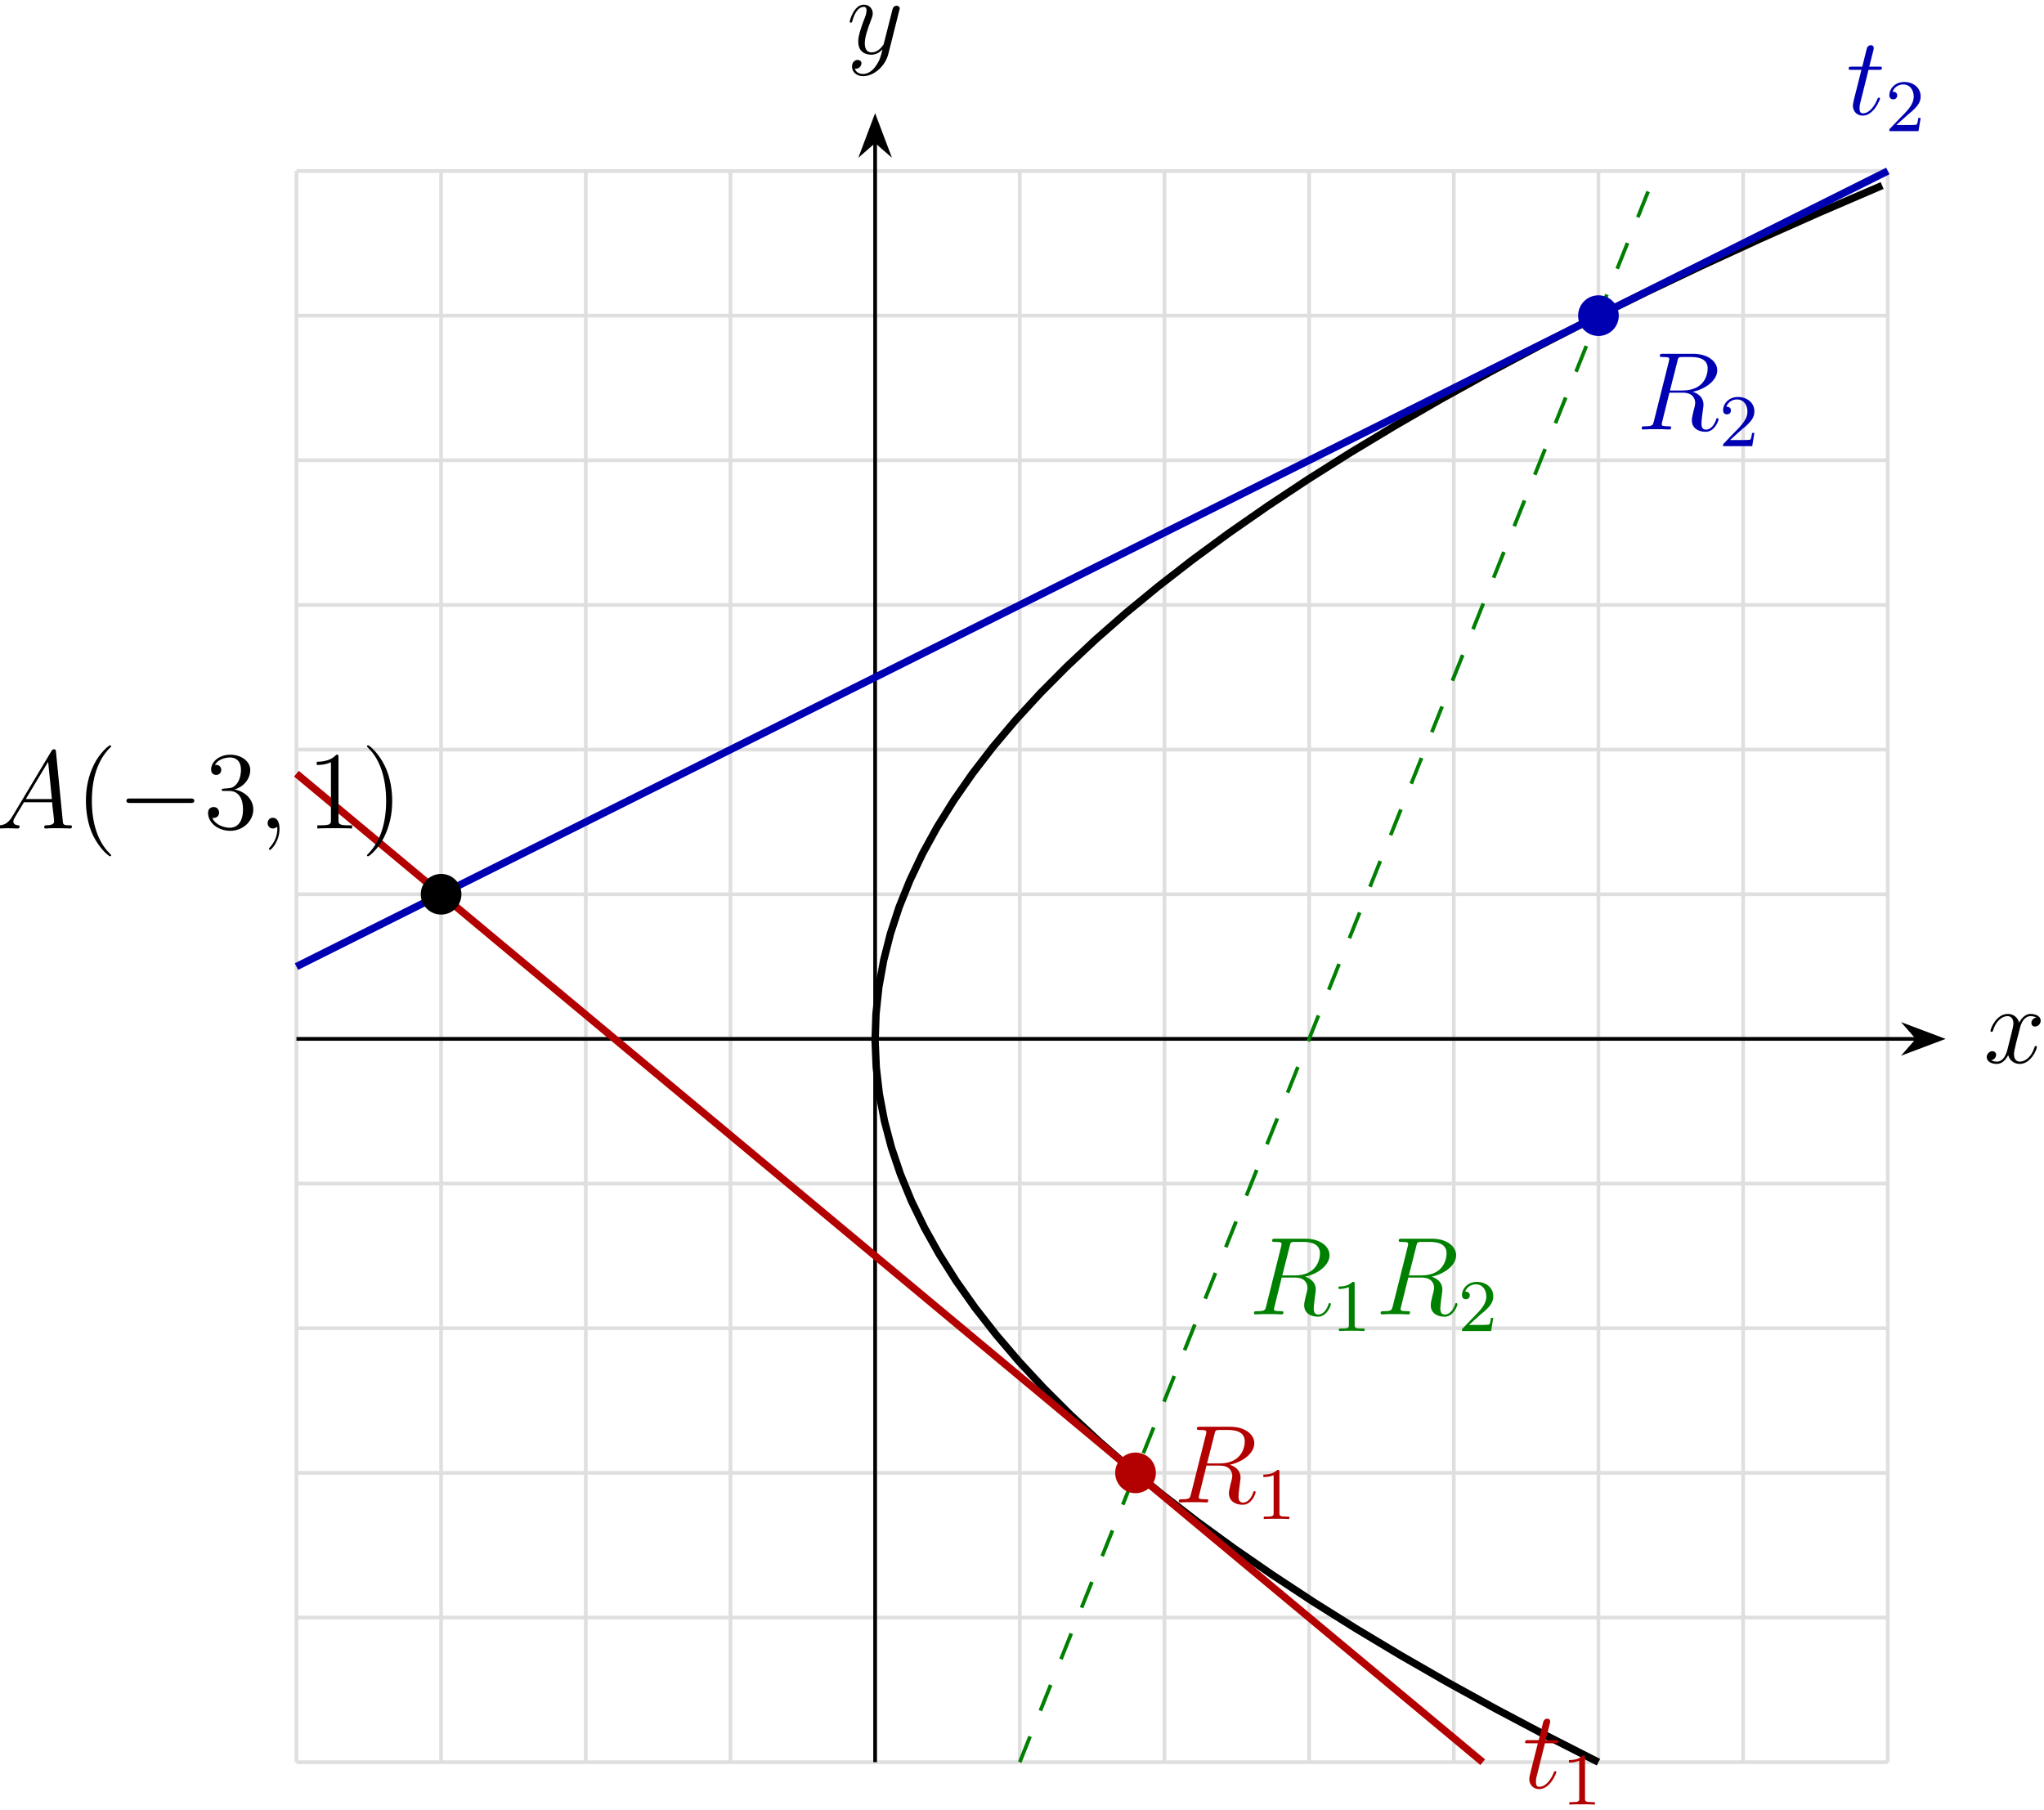
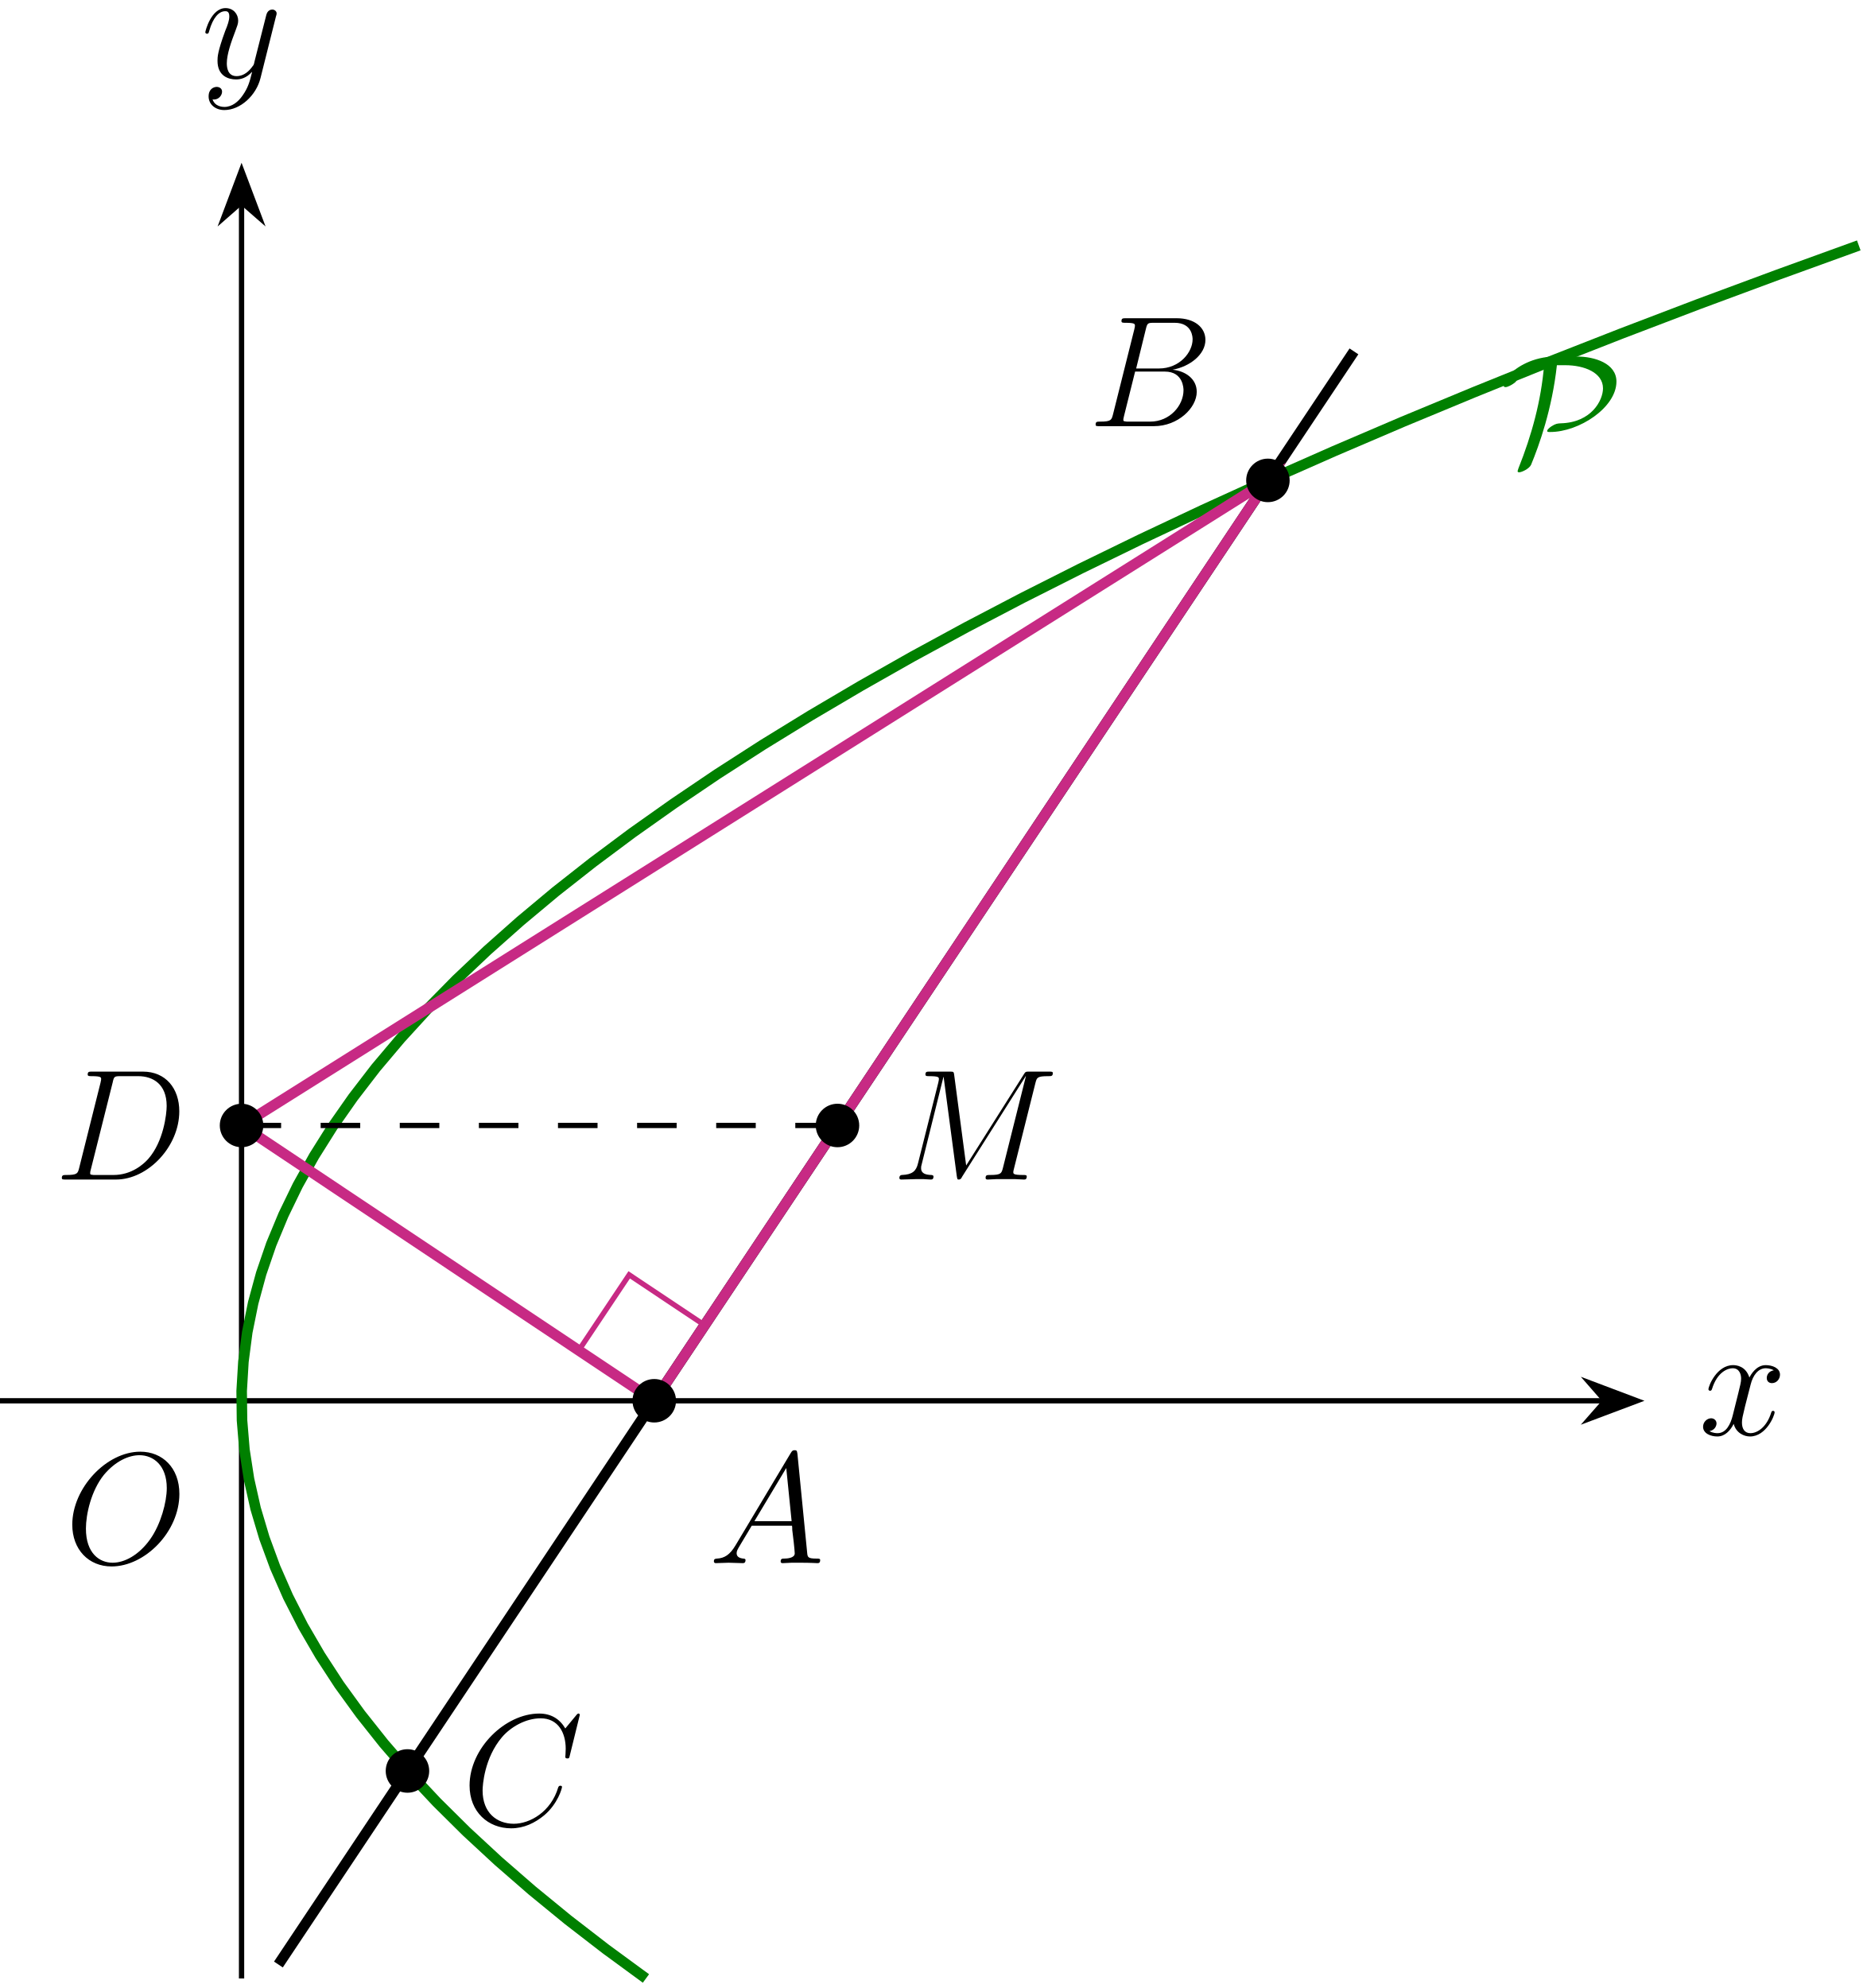
- <svg xmlns="http://www.w3.org/2000/svg" xmlns:xlink="http://www.w3.org/1999/xlink" width="220.284pt" height="195.004pt" viewBox="0 0 220.284 195.004">
+ <svg xmlns="http://www.w3.org/2000/svg" xmlns:xlink="http://www.w3.org/1999/xlink" width="141.074pt" height="150.22pt" viewBox="0 0 141.074 150.22">
  <defs>
    <g>
      <g id="glyph-0-0">
        <path d="M 5.672 -4.875 C 5.281 -4.812 5.141 -4.516 5.141 -4.297 C 5.141 -4 5.359 -3.906 5.531 -3.906 C 5.891 -3.906 6.141 -4.219 6.141 -4.547 C 6.141 -5.047 5.562 -5.266 5.062 -5.266 C 4.344 -5.266 3.938 -4.547 3.828 -4.328 C 3.547 -5.219 2.812 -5.266 2.594 -5.266 C 1.375 -5.266 0.734 -3.703 0.734 -3.438 C 0.734 -3.391 0.781 -3.328 0.859 -3.328 C 0.953 -3.328 0.984 -3.406 1 -3.453 C 1.406 -4.781 2.219 -5.031 2.562 -5.031 C 3.094 -5.031 3.203 -4.531 3.203 -4.25 C 3.203 -3.984 3.125 -3.703 2.984 -3.125 L 2.578 -1.5 C 2.406 -0.781 2.062 -0.125 1.422 -0.125 C 1.359 -0.125 1.062 -0.125 0.812 -0.281 C 1.25 -0.359 1.344 -0.719 1.344 -0.859 C 1.344 -1.094 1.156 -1.25 0.938 -1.25 C 0.641 -1.25 0.328 -0.984 0.328 -0.609 C 0.328 -0.109 0.891 0.125 1.406 0.125 C 1.984 0.125 2.391 -0.328 2.641 -0.828 C 2.828 -0.125 3.438 0.125 3.875 0.125 C 5.094 0.125 5.734 -1.453 5.734 -1.703 C 5.734 -1.766 5.688 -1.812 5.625 -1.812 C 5.516 -1.812 5.5 -1.75 5.469 -1.656 C 5.141 -0.609 4.453 -0.125 3.906 -0.125 C 3.484 -0.125 3.266 -0.438 3.266 -0.922 C 3.266 -1.188 3.312 -1.375 3.5 -2.156 L 3.922 -3.797 C 4.094 -4.5 4.5 -5.031 5.062 -5.031 C 5.078 -5.031 5.422 -5.031 5.672 -4.875 Z M 5.672 -4.875 " />
      </g>
      <g id="glyph-0-1">
        <path d="M 3.141 1.344 C 2.828 1.797 2.359 2.203 1.766 2.203 C 1.625 2.203 1.047 2.172 0.875 1.625 C 0.906 1.641 0.969 1.641 0.984 1.641 C 1.344 1.641 1.594 1.328 1.594 1.047 C 1.594 0.781 1.359 0.688 1.188 0.688 C 0.984 0.688 0.578 0.828 0.578 1.406 C 0.578 2.016 1.094 2.438 1.766 2.438 C 2.969 2.438 4.172 1.344 4.5 0.016 L 5.672 -4.656 C 5.688 -4.703 5.719 -4.781 5.719 -4.859 C 5.719 -5.031 5.562 -5.156 5.391 -5.156 C 5.281 -5.156 5.031 -5.109 4.938 -4.75 L 4.047 -1.234 C 4 -1.016 4 -0.984 3.891 -0.859 C 3.656 -0.531 3.266 -0.125 2.688 -0.125 C 2.016 -0.125 1.953 -0.781 1.953 -1.094 C 1.953 -1.781 2.281 -2.703 2.609 -3.562 C 2.734 -3.906 2.812 -4.078 2.812 -4.312 C 2.812 -4.812 2.453 -5.266 1.859 -5.266 C 0.766 -5.266 0.328 -3.531 0.328 -3.438 C 0.328 -3.391 0.375 -3.328 0.453 -3.328 C 0.562 -3.328 0.578 -3.375 0.625 -3.547 C 0.906 -4.547 1.359 -5.031 1.828 -5.031 C 1.938 -5.031 2.141 -5.031 2.141 -4.641 C 2.141 -4.328 2.016 -3.984 1.828 -3.531 C 1.25 -1.953 1.25 -1.562 1.25 -1.281 C 1.25 -0.141 2.062 0.125 2.656 0.125 C 3 0.125 3.438 0.016 3.844 -0.438 L 3.859 -0.422 C 3.688 0.281 3.562 0.75 3.141 1.344 Z M 3.141 1.344 " />
      </g>
      <g id="glyph-0-2">
-         <path d="M 2.406 -4.812 L 3.5 -4.812 C 3.734 -4.812 3.844 -4.812 3.844 -5.016 C 3.844 -5.156 3.781 -5.156 3.531 -5.156 L 2.484 -5.156 L 2.922 -6.891 C 2.969 -7.062 2.969 -7.094 2.969 -7.172 C 2.969 -7.359 2.828 -7.469 2.672 -7.469 C 2.562 -7.469 2.297 -7.438 2.203 -7.047 L 1.734 -5.156 L 0.609 -5.156 C 0.375 -5.156 0.266 -5.156 0.266 -4.922 C 0.266 -4.812 0.344 -4.812 0.578 -4.812 L 1.641 -4.812 L 0.844 -1.656 C 0.75 -1.234 0.719 -1.109 0.719 -0.953 C 0.719 -0.391 1.109 0.125 1.781 0.125 C 2.984 0.125 3.641 -1.625 3.641 -1.703 C 3.641 -1.781 3.578 -1.812 3.516 -1.812 C 3.484 -1.812 3.438 -1.812 3.422 -1.766 C 3.406 -1.75 3.391 -1.75 3.312 -1.547 C 3.062 -0.953 2.516 -0.125 1.812 -0.125 C 1.453 -0.125 1.438 -0.422 1.438 -0.688 C 1.438 -0.688 1.438 -0.922 1.469 -1.062 Z M 2.406 -4.812 " />
+         <path d="M 2.031 -1.328 C 1.609 -0.625 1.203 -0.375 0.641 -0.344 C 0.5 -0.328 0.406 -0.328 0.406 -0.125 C 0.406 -0.047 0.469 0 0.547 0 C 0.766 0 1.297 -0.031 1.516 -0.031 C 1.859 -0.031 2.25 0 2.578 0 C 2.656 0 2.797 0 2.797 -0.234 C 2.797 -0.328 2.703 -0.344 2.625 -0.344 C 2.359 -0.375 2.125 -0.469 2.125 -0.75 C 2.125 -0.922 2.203 -1.047 2.359 -1.312 L 3.266 -2.828 L 6.312 -2.828 C 6.328 -2.719 6.328 -2.625 6.328 -2.516 C 6.375 -2.203 6.516 -0.953 6.516 -0.734 C 6.516 -0.375 5.906 -0.344 5.719 -0.344 C 5.578 -0.344 5.453 -0.344 5.453 -0.125 C 5.453 0 5.562 0 5.625 0 C 5.828 0 6.078 -0.031 6.281 -0.031 L 6.953 -0.031 C 7.688 -0.031 8.219 0 8.219 0 C 8.312 0 8.438 0 8.438 -0.234 C 8.438 -0.344 8.328 -0.344 8.156 -0.344 C 7.5 -0.344 7.484 -0.453 7.453 -0.812 L 6.719 -8.266 C 6.688 -8.516 6.641 -8.531 6.516 -8.531 C 6.391 -8.531 6.328 -8.516 6.219 -8.328 Z M 3.469 -3.172 L 5.875 -7.188 L 6.281 -3.172 Z M 3.469 -3.172 " />
      </g>
      <g id="glyph-0-3">
-         <path d="M 4.406 -7.344 C 4.5 -7.797 4.547 -7.812 5.016 -7.812 L 5.875 -7.812 C 6.906 -7.812 7.672 -7.5 7.672 -6.578 C 7.672 -5.969 7.359 -4.203 4.953 -4.203 L 3.609 -4.203 Z M 6.062 -4.062 C 7.547 -4.391 8.703 -5.344 8.703 -6.375 C 8.703 -7.297 7.75 -8.156 6.094 -8.156 L 2.859 -8.156 C 2.625 -8.156 2.516 -8.156 2.516 -7.938 C 2.516 -7.812 2.594 -7.812 2.828 -7.812 C 3.531 -7.812 3.531 -7.719 3.531 -7.594 C 3.531 -7.562 3.531 -7.5 3.484 -7.312 L 1.875 -0.891 C 1.766 -0.469 1.75 -0.344 0.922 -0.344 C 0.641 -0.344 0.562 -0.344 0.562 -0.125 C 0.562 0 0.688 0 0.734 0 C 0.938 0 1.188 -0.031 1.422 -0.031 L 2.828 -0.031 C 3.047 -0.031 3.297 0 3.516 0 C 3.609 0 3.734 0 3.734 -0.234 C 3.734 -0.344 3.641 -0.344 3.453 -0.344 C 2.719 -0.344 2.719 -0.438 2.719 -0.562 C 2.719 -0.578 2.719 -0.656 2.75 -0.75 L 3.547 -3.969 L 4.984 -3.969 C 6.125 -3.969 6.328 -3.25 6.328 -2.859 C 6.328 -2.672 6.219 -2.219 6.125 -1.906 C 6 -1.344 5.969 -1.219 5.969 -0.984 C 5.969 -0.141 6.656 0.25 7.453 0.25 C 8.422 0.25 8.844 -0.938 8.844 -1.094 C 8.844 -1.188 8.781 -1.219 8.719 -1.219 C 8.625 -1.219 8.594 -1.141 8.578 -1.047 C 8.281 -0.203 7.797 0.016 7.5 0.016 C 7.203 0.016 7 -0.125 7 -0.656 C 7 -0.938 7.141 -2.031 7.156 -2.094 C 7.219 -2.531 7.219 -2.578 7.219 -2.672 C 7.219 -3.547 6.516 -3.922 6.062 -4.062 Z M 6.062 -4.062 " />
+         <path d="M 4.375 -7.344 C 4.484 -7.797 4.531 -7.812 5 -7.812 L 6.547 -7.812 C 7.906 -7.812 7.906 -6.672 7.906 -6.562 C 7.906 -5.594 6.938 -4.359 5.359 -4.359 L 3.641 -4.359 Z M 6.391 -4.266 C 7.703 -4.5 8.875 -5.422 8.875 -6.516 C 8.875 -7.453 8.062 -8.156 6.703 -8.156 L 2.875 -8.156 C 2.641 -8.156 2.531 -8.156 2.531 -7.938 C 2.531 -7.812 2.641 -7.812 2.828 -7.812 C 3.547 -7.812 3.547 -7.719 3.547 -7.594 C 3.547 -7.562 3.547 -7.5 3.5 -7.312 L 1.891 -0.891 C 1.781 -0.469 1.75 -0.344 0.922 -0.344 C 0.688 -0.344 0.578 -0.344 0.578 -0.125 C 0.578 0 0.641 0 0.891 0 L 4.984 0 C 6.812 0 8.219 -1.391 8.219 -2.594 C 8.219 -3.578 7.359 -4.172 6.391 -4.266 Z M 4.703 -0.344 L 3.078 -0.344 C 2.922 -0.344 2.891 -0.344 2.828 -0.359 C 2.688 -0.375 2.672 -0.391 2.672 -0.484 C 2.672 -0.578 2.703 -0.641 2.719 -0.75 L 3.562 -4.125 L 5.812 -4.125 C 7.219 -4.125 7.219 -2.812 7.219 -2.719 C 7.219 -1.562 6.188 -0.344 4.703 -0.344 Z M 4.703 -0.344 " />
      </g>
      <g id="glyph-0-4">
-         <path d="M 2.031 -1.328 C 1.609 -0.625 1.203 -0.375 0.641 -0.344 C 0.5 -0.328 0.406 -0.328 0.406 -0.125 C 0.406 -0.047 0.469 0 0.547 0 C 0.766 0 1.297 -0.031 1.516 -0.031 C 1.859 -0.031 2.25 0 2.578 0 C 2.656 0 2.797 0 2.797 -0.234 C 2.797 -0.328 2.703 -0.344 2.625 -0.344 C 2.359 -0.375 2.125 -0.469 2.125 -0.75 C 2.125 -0.922 2.203 -1.047 2.359 -1.312 L 3.266 -2.828 L 6.312 -2.828 C 6.328 -2.719 6.328 -2.625 6.328 -2.516 C 6.375 -2.203 6.516 -0.953 6.516 -0.734 C 6.516 -0.375 5.906 -0.344 5.719 -0.344 C 5.578 -0.344 5.453 -0.344 5.453 -0.125 C 5.453 0 5.562 0 5.625 0 C 5.828 0 6.078 -0.031 6.281 -0.031 L 6.953 -0.031 C 7.688 -0.031 8.219 0 8.219 0 C 8.312 0 8.438 0 8.438 -0.234 C 8.438 -0.344 8.328 -0.344 8.156 -0.344 C 7.5 -0.344 7.484 -0.453 7.453 -0.812 L 6.719 -8.266 C 6.688 -8.516 6.641 -8.531 6.516 -8.531 C 6.391 -8.531 6.328 -8.516 6.219 -8.328 Z M 3.469 -3.172 L 5.875 -7.188 L 6.281 -3.172 Z M 3.469 -3.172 " />
+         <path d="M 8.922 -8.312 C 8.922 -8.422 8.844 -8.422 8.828 -8.422 C 8.797 -8.422 8.75 -8.422 8.656 -8.297 L 7.828 -7.297 C 7.406 -8.016 6.75 -8.422 5.859 -8.422 C 3.281 -8.422 0.594 -5.797 0.594 -2.984 C 0.594 -0.984 2 0.25 3.734 0.25 C 4.703 0.25 5.531 -0.156 6.234 -0.734 C 7.266 -1.609 7.578 -2.766 7.578 -2.875 C 7.578 -2.969 7.484 -2.969 7.453 -2.969 C 7.344 -2.969 7.328 -2.906 7.297 -2.859 C 6.75 -0.984 5.141 -0.094 3.938 -0.094 C 2.672 -0.094 1.578 -0.906 1.578 -2.609 C 1.578 -2.984 1.703 -5.062 3.047 -6.641 C 3.703 -7.406 4.828 -8.062 5.969 -8.062 C 7.281 -8.062 7.859 -6.984 7.859 -5.766 C 7.859 -5.453 7.828 -5.188 7.828 -5.141 C 7.828 -5.031 7.953 -5.031 7.984 -5.031 C 8.109 -5.031 8.125 -5.047 8.172 -5.266 Z M 8.922 -8.312 " />
      </g>
      <g id="glyph-0-5">
-         <path d="M 2.328 0.047 C 2.328 -0.641 2.109 -1.156 1.609 -1.156 C 1.234 -1.156 1.047 -0.844 1.047 -0.578 C 1.047 -0.328 1.219 0 1.625 0 C 1.781 0 1.906 -0.047 2.016 -0.156 C 2.047 -0.172 2.062 -0.172 2.062 -0.172 C 2.094 -0.172 2.094 -0.016 2.094 0.047 C 2.094 0.438 2.016 1.219 1.328 2 C 1.188 2.141 1.188 2.156 1.188 2.188 C 1.188 2.25 1.25 2.312 1.312 2.312 C 1.406 2.312 2.328 1.422 2.328 0.047 Z M 2.328 0.047 " />
+         <path d="M 10.859 -7.297 C 10.969 -7.703 10.984 -7.812 11.828 -7.812 C 12.062 -7.812 12.172 -7.812 12.172 -8.047 C 12.172 -8.156 12.078 -8.156 11.859 -8.156 L 10.422 -8.156 C 10.125 -8.156 10.109 -8.156 9.984 -7.953 L 5.625 -1.062 L 4.719 -7.906 C 4.688 -8.156 4.672 -8.156 4.359 -8.156 L 2.875 -8.156 C 2.656 -8.156 2.547 -8.156 2.547 -7.938 C 2.547 -7.812 2.656 -7.812 2.828 -7.812 C 3.562 -7.812 3.562 -7.719 3.562 -7.594 C 3.562 -7.562 3.562 -7.5 3.516 -7.312 L 1.984 -1.219 C 1.844 -0.641 1.562 -0.375 0.766 -0.344 C 0.734 -0.344 0.578 -0.328 0.578 -0.125 C 0.578 0 0.688 0 0.734 0 C 0.984 0 1.594 -0.031 1.828 -0.031 L 2.406 -0.031 C 2.562 -0.031 2.766 0 2.938 0 C 3.031 0 3.156 0 3.156 -0.234 C 3.156 -0.328 3.031 -0.344 2.984 -0.344 C 2.594 -0.359 2.219 -0.438 2.219 -0.859 C 2.219 -0.984 2.219 -0.984 2.266 -1.156 L 3.906 -7.75 L 3.922 -7.75 L 4.906 -0.328 C 4.953 -0.031 4.953 0 5.062 0 C 5.203 0 5.266 -0.094 5.312 -0.203 L 10.125 -7.812 L 10.141 -7.812 L 8.406 -0.891 C 8.297 -0.469 8.266 -0.344 7.438 -0.344 C 7.203 -0.344 7.094 -0.344 7.094 -0.125 C 7.094 0 7.203 0 7.266 0 C 7.469 0 7.703 -0.031 7.906 -0.031 L 9.328 -0.031 C 9.531 -0.031 9.781 0 9.984 0 C 10.078 0 10.203 0 10.203 -0.234 C 10.203 -0.344 10.094 -0.344 9.922 -0.344 C 9.188 -0.344 9.188 -0.438 9.188 -0.562 C 9.188 -0.578 9.188 -0.656 9.219 -0.75 Z M 10.859 -7.297 " />
+       </g>
+       <g id="glyph-0-6">
+         <path d="M 1.875 -0.891 C 1.766 -0.469 1.75 -0.344 0.906 -0.344 C 0.688 -0.344 0.562 -0.344 0.562 -0.125 C 0.562 0 0.641 0 0.875 0 L 4.656 0 C 7.078 0 9.438 -2.5 9.438 -5.156 C 9.438 -6.891 8.406 -8.156 6.688 -8.156 L 2.859 -8.156 C 2.625 -8.156 2.516 -8.156 2.516 -7.938 C 2.516 -7.812 2.625 -7.812 2.812 -7.812 C 3.531 -7.812 3.531 -7.719 3.531 -7.594 C 3.531 -7.562 3.531 -7.5 3.484 -7.312 Z M 4.406 -7.344 C 4.5 -7.797 4.547 -7.812 5.016 -7.812 L 6.328 -7.812 C 7.453 -7.812 8.484 -7.203 8.484 -5.562 C 8.484 -4.953 8.25 -2.875 7.094 -1.562 C 6.75 -1.172 5.844 -0.344 4.469 -0.344 L 3.109 -0.344 C 2.938 -0.344 2.922 -0.344 2.844 -0.359 C 2.719 -0.375 2.703 -0.391 2.703 -0.484 C 2.703 -0.578 2.719 -0.641 2.75 -0.75 Z M 4.406 -7.344 " />
+       </g>
+       <g id="glyph-0-7">
+         <path d="M 8.672 -5.234 C 8.672 -7.203 7.391 -8.422 5.719 -8.422 C 3.156 -8.422 0.578 -5.672 0.578 -2.906 C 0.578 -1.031 1.812 0.25 3.547 0.25 C 6.062 0.25 8.672 -2.359 8.672 -5.234 Z M 3.625 -0.031 C 2.641 -0.031 1.609 -0.734 1.609 -2.609 C 1.609 -3.688 2 -5.469 2.969 -6.672 C 3.844 -7.719 4.859 -8.156 5.656 -8.156 C 6.703 -8.156 7.719 -7.391 7.719 -5.672 C 7.719 -4.609 7.266 -2.938 6.469 -1.812 C 5.594 -0.578 4.5 -0.031 3.625 -0.031 Z M 3.625 -0.031 " />
      </g>
      <g id="glyph-1-0">
-         <path d="M 2.5 -5.078 C 2.5 -5.297 2.484 -5.297 2.266 -5.297 C 1.938 -4.984 1.516 -4.797 0.766 -4.797 L 0.766 -4.531 C 0.984 -4.531 1.406 -4.531 1.875 -4.734 L 1.875 -0.656 C 1.875 -0.359 1.844 -0.266 1.094 -0.266 L 0.812 -0.266 L 0.812 0 C 1.141 -0.031 1.828 -0.031 2.188 -0.031 C 2.547 -0.031 3.234 -0.031 3.562 0 L 3.562 -0.266 L 3.281 -0.266 C 2.531 -0.266 2.5 -0.359 2.5 -0.656 Z M 2.5 -5.078 " />
-       </g>
-       <g id="glyph-1-1">
-         <path d="M 2.25 -1.625 C 2.375 -1.75 2.703 -2.016 2.844 -2.125 C 3.328 -2.578 3.797 -3.016 3.797 -3.734 C 3.797 -4.688 3 -5.297 2.016 -5.297 C 1.047 -5.297 0.422 -4.578 0.422 -3.859 C 0.422 -3.469 0.734 -3.422 0.844 -3.422 C 1.016 -3.422 1.266 -3.531 1.266 -3.844 C 1.266 -4.25 0.859 -4.25 0.766 -4.25 C 1 -4.844 1.531 -5.031 1.922 -5.031 C 2.656 -5.031 3.047 -4.406 3.047 -3.734 C 3.047 -2.906 2.469 -2.297 1.516 -1.344 L 0.516 -0.297 C 0.422 -0.219 0.422 -0.203 0.422 0 L 3.562 0 L 3.797 -1.422 L 3.547 -1.422 C 3.531 -1.266 3.469 -0.875 3.375 -0.719 C 3.328 -0.656 2.719 -0.656 2.594 -0.656 L 1.172 -0.656 Z M 2.25 -1.625 " />
-       </g>
-       <g id="glyph-2-0">
-         <path d="M 3.891 2.906 C 3.891 2.875 3.891 2.844 3.688 2.641 C 2.484 1.438 1.812 -0.531 1.812 -2.969 C 1.812 -5.297 2.375 -7.297 3.766 -8.703 C 3.891 -8.812 3.891 -8.828 3.891 -8.875 C 3.891 -8.938 3.828 -8.969 3.781 -8.969 C 3.625 -8.969 2.641 -8.109 2.062 -6.938 C 1.453 -5.719 1.172 -4.453 1.172 -2.969 C 1.172 -1.906 1.344 -0.484 1.953 0.781 C 2.672 2.219 3.641 3 3.781 3 C 3.828 3 3.891 2.969 3.891 2.906 Z M 3.891 2.906 " />
-       </g>
-       <g id="glyph-2-1">
-         <path d="M 2.203 -4.297 C 2 -4.281 1.953 -4.266 1.953 -4.156 C 1.953 -4.047 2.016 -4.047 2.219 -4.047 L 2.766 -4.047 C 3.797 -4.047 4.25 -3.203 4.25 -2.062 C 4.25 -0.484 3.438 -0.078 2.844 -0.078 C 2.266 -0.078 1.297 -0.344 0.938 -1.141 C 1.328 -1.078 1.672 -1.297 1.672 -1.719 C 1.672 -2.062 1.422 -2.312 1.094 -2.312 C 0.797 -2.312 0.484 -2.141 0.484 -1.688 C 0.484 -0.625 1.547 0.25 2.875 0.25 C 4.297 0.25 5.359 -0.844 5.359 -2.047 C 5.359 -3.141 4.469 -4 3.328 -4.203 C 4.359 -4.5 5.031 -5.375 5.031 -6.312 C 5.031 -7.25 4.047 -7.953 2.891 -7.953 C 1.703 -7.953 0.812 -7.219 0.812 -6.344 C 0.812 -5.875 1.188 -5.766 1.359 -5.766 C 1.609 -5.766 1.906 -5.953 1.906 -6.312 C 1.906 -6.688 1.609 -6.859 1.344 -6.859 C 1.281 -6.859 1.25 -6.859 1.219 -6.844 C 1.672 -7.656 2.797 -7.656 2.859 -7.656 C 3.25 -7.656 4.031 -7.484 4.031 -6.312 C 4.031 -6.078 4 -5.422 3.641 -4.906 C 3.281 -4.375 2.875 -4.344 2.562 -4.328 Z M 2.203 -4.297 " />
-       </g>
-       <g id="glyph-2-2">
-         <path d="M 3.438 -7.656 C 3.438 -7.938 3.438 -7.953 3.203 -7.953 C 2.922 -7.625 2.312 -7.188 1.094 -7.188 L 1.094 -6.844 C 1.359 -6.844 1.953 -6.844 2.625 -7.141 L 2.625 -0.922 C 2.625 -0.484 2.578 -0.344 1.531 -0.344 L 1.156 -0.344 L 1.156 0 C 1.484 -0.031 2.641 -0.031 3.031 -0.031 C 3.438 -0.031 4.578 -0.031 4.906 0 L 4.906 -0.344 L 4.531 -0.344 C 3.484 -0.344 3.438 -0.484 3.438 -0.922 Z M 3.438 -7.656 " />
-       </g>
-       <g id="glyph-2-3">
-         <path d="M 3.375 -2.969 C 3.375 -3.891 3.25 -5.359 2.578 -6.75 C 1.875 -8.188 0.891 -8.969 0.766 -8.969 C 0.719 -8.969 0.656 -8.938 0.656 -8.875 C 0.656 -8.828 0.656 -8.812 0.859 -8.609 C 2.062 -7.406 2.719 -5.422 2.719 -2.984 C 2.719 -0.672 2.156 1.328 0.781 2.734 C 0.656 2.844 0.656 2.875 0.656 2.906 C 0.656 2.969 0.719 3 0.766 3 C 0.922 3 1.906 2.141 2.484 0.969 C 3.094 -0.25 3.375 -1.547 3.375 -2.969 Z M 3.375 -2.969 " />
-       </g>
-       <g id="glyph-3-0">
-         <path d="M 7.875 -2.75 C 8.078 -2.75 8.297 -2.75 8.297 -2.984 C 8.297 -3.234 8.078 -3.234 7.875 -3.234 L 1.406 -3.234 C 1.203 -3.234 0.984 -3.234 0.984 -2.984 C 0.984 -2.75 1.203 -2.75 1.406 -2.75 Z M 7.875 -2.75 " />
+         <path d="M 4.156 -8.156 C 2.469 -8.156 1.188 -7.344 0.703 -6.797 C 0.281 -6.312 0.25 -5.969 0.25 -5.938 C 0.25 -5.875 0.297 -5.844 0.375 -5.844 C 0.562 -5.844 0.844 -6.016 0.938 -6.078 C 1.188 -6.234 1.219 -6.312 1.297 -6.531 C 1.453 -7.016 1.797 -7.438 3.297 -7.5 C 3.078 -4.812 2.359 -2.203 1.359 0.297 C 1.297 0.484 1.297 0.5 1.297 0.516 C 1.297 0.547 1.328 0.594 1.406 0.594 C 1.609 0.594 2.172 0.328 2.312 0.031 C 2.922 -1.438 3.906 -4.188 4.266 -7.5 L 4.891 -7.5 C 6.344 -7.5 7.75 -6.938 7.75 -5.75 C 7.75 -4.859 6.891 -3.172 4.562 -3.109 C 4.312 -3.094 4.188 -3.094 3.844 -2.875 C 3.641 -2.734 3.531 -2.609 3.531 -2.531 C 3.531 -2.453 3.609 -2.453 3.766 -2.453 C 5.938 -2.453 8.766 -4.297 8.766 -6.266 C 8.766 -7.625 7.141 -8.156 5.766 -8.156 Z M 4.156 -8.156 " />
      </g>
    </g>
    <clipPath id="clip-0">
-       <path clip-rule="nonzero" d="M 214 109 L 219.926 109 L 219.926 115 L 214 115 Z M 214 109 " />
+       <path clip-rule="nonzero" d="M 18 15 L 19 15 L 19 149.828 L 18 149.828 Z M 18 15 " />
    </clipPath>
    <clipPath id="clip-1">
-       <path clip-rule="nonzero" d="M 83 8 L 215 8 L 215 194.508 L 83 194.508 Z M 83 8 " />
+       <path clip-rule="nonzero" d="M 6 7 L 140.609 7 L 140.609 149.828 L 6 149.828 Z M 6 7 " />
    </clipPath>
    <clipPath id="clip-2">
-       <path clip-rule="nonzero" d="M 20 72 L 172 72 L 172 194.508 L 20 194.508 Z M 20 72 " />
-     </clipPath>
-     <clipPath id="clip-3">
-       <path clip-rule="nonzero" d="M 169 189 L 172 189 L 172 194.508 L 169 194.508 Z M 169 189 " />
-     </clipPath>
-     <clipPath id="clip-4">
-       <path clip-rule="nonzero" d="M 104 12 L 185 12 L 185 194.508 L 104 194.508 Z M 104 12 " />
+       <path clip-rule="nonzero" d="M 9 15 L 114 15 L 114 149.828 L 9 149.828 Z M 9 15 " />
    </clipPath>
  </defs>
-   <path fill="none" stroke-width="0.399" stroke-linecap="butt" stroke-linejoin="miter" stroke="rgb(87.5%, 87.5%, 87.5%)" stroke-opacity="1" stroke-miterlimit="10" d="M -62.364 -77.956 L 109.136 -77.956 M -62.364 -62.362 L 109.136 -62.362 M -62.364 -46.772 L 109.136 -46.772 M -62.364 -31.182 L 109.136 -31.182 M -62.364 -15.592 L 109.136 -15.592 M -62.364 0.001 L 109.136 0.001 M -62.364 15.591 L 109.136 15.591 M -62.364 31.181 L 109.136 31.181 M -62.364 46.771 L 109.136 46.771 M -62.364 62.365 L 109.136 62.365 M -62.364 77.954 L 109.136 77.954 M -62.364 93.54 L 109.136 93.54 M -62.364 -77.956 L -62.364 93.544 M -46.774 -77.956 L -46.774 93.544 M -31.18 -77.956 L -31.18 93.544 M -15.59 -77.956 L -15.59 93.544 M -0.001 -77.956 L -0.001 93.544 M 15.589 -77.956 L 15.589 93.544 M 31.183 -77.956 L 31.183 93.544 M 46.773 -77.956 L 46.773 93.544 M 62.363 -77.956 L 62.363 93.544 M 77.953 -77.956 L 77.953 93.544 M 93.546 -77.956 L 93.546 93.544 M 109.128 -77.956 L 109.128 93.544 " transform="matrix(1, 0, 0, -1, 94.313, 111.974)" />
-   <path fill="none" stroke-width="0.399" stroke-linecap="butt" stroke-linejoin="miter" stroke="rgb(0%, 0%, 0%)" stroke-opacity="1" stroke-miterlimit="10" d="M -62.364 0.001 L 112.308 0.001 " transform="matrix(1, 0, 0, -1, 94.313, 111.974)" />
-   <path fill-rule="nonzero" fill="rgb(0%, 0%, 0%)" fill-opacity="1" stroke-width="0.399" stroke-linecap="butt" stroke-linejoin="miter" stroke="rgb(0%, 0%, 0%)" stroke-opacity="1" stroke-miterlimit="10" d="M 4.214 0.001 L 0.644 1.345 L 1.82 0.001 L 0.644 -1.346 Z M 4.214 0.001 " transform="matrix(1, 0, 0, -1, 204.903, 111.974)" />
+   <path fill="none" stroke-width="0.399" stroke-linecap="butt" stroke-linejoin="miter" stroke="rgb(0%, 0%, 0%)" stroke-opacity="1" stroke-miterlimit="10" d="M -18.708 -0.002 L 102.952 -0.002 " transform="matrix(1, 0, 0, -1, 18.255, 105.846)" />
+   <path fill-rule="nonzero" fill="rgb(0%, 0%, 0%)" fill-opacity="1" stroke-width="0.399" stroke-linecap="butt" stroke-linejoin="miter" stroke="rgb(0%, 0%, 0%)" stroke-opacity="1" stroke-miterlimit="10" d="M 4.213 -0.002 L 0.642 1.346 L 1.818 -0.002 L 0.642 -1.345 Z M 4.213 -0.002 " transform="matrix(1, 0, 0, -1, 119.4904, 105.846)" />
+   <g fill="rgb(0%, 0%, 0%)" fill-opacity="1">
+     <use xlink:href="#glyph-0-0" x="128.371" y="108.42" />
+   </g>
  <g clip-path="url(#clip-0)">
-     <g fill="rgb(0%, 0%, 0%)" fill-opacity="1">
-       <use xlink:href="#glyph-0-0" x="213.784" y="114.548" />
-     </g>
+     <path fill="none" stroke-width="0.399" stroke-linecap="butt" stroke-linejoin="miter" stroke="rgb(0%, 0%, 0%)" stroke-opacity="1" stroke-miterlimit="10" d="M -0.001 -43.654 L -0.001 90.483 " transform="matrix(1, 0, 0, -1, 18.255, 105.846)" />
  </g>
-   <path fill="none" stroke-width="0.399" stroke-linecap="butt" stroke-linejoin="miter" stroke="rgb(0%, 0%, 0%)" stroke-opacity="1" stroke-miterlimit="10" d="M -0.001 -77.956 L -0.001 96.716 " transform="matrix(1, 0, 0, -1, 94.313, 111.974)" />
-   <path fill-rule="nonzero" fill="rgb(0%, 0%, 0%)" fill-opacity="1" stroke-width="0.399" stroke-linecap="butt" stroke-linejoin="miter" stroke="rgb(0%, 0%, 0%)" stroke-opacity="1" stroke-miterlimit="10" d="M 4.213 0.001 L 0.643 1.344 L 1.819 0.001 L 0.643 -1.347 Z M 4.213 0.001 " transform="matrix(0, -1, -1, 0, 94.313, 16.97489)" />
+   <path fill-rule="nonzero" fill="rgb(0%, 0%, 0%)" fill-opacity="1" stroke-width="0.399" stroke-linecap="butt" stroke-linejoin="miter" stroke="rgb(0%, 0%, 0%)" stroke-opacity="1" stroke-miterlimit="10" d="M 4.216 0.001 L 0.642 1.345 L 1.818 0.001 L 0.642 -1.347 Z M 4.216 0.001 " transform="matrix(0, -1, -1, 0, 18.255, 17.08314)" />
  <g fill="rgb(0%, 0%, 0%)" fill-opacity="1">
-     <use xlink:href="#glyph-0-1" x="91.245" y="5.77" />
+     <use xlink:href="#glyph-0-1" x="15.187" y="5.878" />
  </g>
  <g clip-path="url(#clip-1)">
-     <path fill="none" stroke-width="0.797" stroke-linecap="butt" stroke-linejoin="miter" stroke="rgb(0%, 0%, 0%)" stroke-opacity="1" stroke-miterlimit="10" d="M 77.953 -77.956 L 72.3 -75.073 L 66.859 -72.194 L 61.628 -69.315 L 56.613 -66.432 L 51.812 -63.553 L 47.222 -60.674 L 42.847 -57.792 L 38.679 -54.913 L 34.73 -52.034 L 30.992 -49.151 L 27.464 -46.272 L 24.152 -43.393 L 21.05 -40.51 L 18.164 -37.631 L 15.492 -34.753 L 13.031 -31.87 L 10.781 -28.991 L 8.746 -26.112 L 6.921 -23.229 L 5.312 -20.35 L 3.914 -17.471 L 2.73 -14.588 L 1.757 -11.71 L 1 -8.831 L 0.453 -5.948 L 0.121 -3.069 L -0.001 -0.19 L 0.093 2.693 L 0.398 5.572 L 0.917 8.451 L 1.648 11.333 L 2.589 14.212 L 3.749 17.091 L 5.117 19.974 L 6.699 22.853 L 8.496 25.736 L 10.503 28.615 L 12.722 31.494 L 15.156 34.376 L 17.804 37.255 L 20.664 40.134 L 23.734 43.017 L 27.019 45.896 L 30.519 48.775 L 34.23 51.658 L 38.152 54.536 L 42.289 57.415 L 46.64 60.298 L 51.199 63.177 L 55.976 66.056 L 60.964 68.939 L 66.164 71.818 L 71.578 74.697 L 77.203 77.579 L 83.042 80.458 L 89.093 83.337 L 95.359 86.22 L 101.835 89.099 L 108.527 91.978 " transform="matrix(1, 0, 0, -1, 94.313, 111.974)" />
+     <path fill="none" stroke-width="0.797" stroke-linecap="butt" stroke-linejoin="miter" stroke="rgb(0%, 50%, 0%)" stroke-opacity="1" stroke-miterlimit="10" d="M 30.558 -43.654 L 27.53 -41.435 L 24.659 -39.217 L 21.944 -36.994 L 19.393 -34.775 L 16.995 -32.556 L 14.757 -30.338 L 12.675 -28.119 L 10.753 -25.896 L 8.991 -23.677 L 7.382 -21.459 L 5.936 -19.24 L 4.643 -17.017 L 3.511 -14.799 L 2.538 -12.58 L 1.722 -10.361 L 1.061 -8.142 L 0.561 -5.92 L 0.218 -3.701 L 0.034 -1.482 L 0.007 0.737 L 0.14 2.955 L 0.429 5.178 L 0.878 7.397 L 1.483 9.616 L 2.245 11.834 L 3.167 14.053 L 4.245 16.276 L 5.483 18.494 L 6.878 20.713 L 8.432 22.932 L 10.143 25.155 L 12.015 27.373 L 14.042 29.592 L 16.225 31.811 L 18.569 34.03 L 21.073 36.252 L 23.729 38.471 L 26.55 40.69 L 29.522 42.908 L 32.659 45.127 L 35.948 47.35 L 39.397 49.569 L 43.007 51.787 L 46.772 54.006 L 50.694 56.229 L 54.776 58.448 L 59.015 60.666 L 63.413 62.885 L 67.968 65.104 L 72.683 67.326 L 77.554 69.545 L 82.581 71.764 L 87.768 73.983 L 93.116 76.201 L 98.616 78.424 L 104.28 80.643 L 110.097 82.862 L 116.077 85.08 L 122.21 87.303 " transform="matrix(1, 0, 0, -1, 18.255, 105.846)" />
+   </g>
+   <g fill="rgb(0%, 50%, 0%)" fill-opacity="1">
+     <use xlink:href="#glyph-1-0" x="113.386" y="35.096" />
  </g>
  <g clip-path="url(#clip-2)">
-     <path fill="none" stroke-width="0.797" stroke-linecap="butt" stroke-linejoin="miter" stroke="rgb(70%, 0%, 0%)" stroke-opacity="1" stroke-miterlimit="10" d="M -62.364 28.583 L 65.48 -77.956 " transform="matrix(1, 0, 0, -1, 94.313, 111.974)" />
+     <path fill="none" stroke-width="0.797" stroke-linecap="butt" stroke-linejoin="miter" stroke="rgb(0%, 0%, 0%)" stroke-opacity="1" stroke-miterlimit="10" d="M 2.784 -42.599 L 84.061 79.295 " transform="matrix(1, 0, 0, -1, 18.255, 105.846)" />
  </g>
-   <g fill="rgb(70%, 0%, 0%)" fill-opacity="1">
-     <use xlink:href="#glyph-0-2" x="164.093" y="192.708" />
+   <path fill="none" stroke-width="0.399" stroke-linecap="butt" stroke-linejoin="miter" stroke="rgb(0%, 0%, 0%)" stroke-opacity="1" stroke-dasharray="2.989 2.989" stroke-miterlimit="10" d="M -0.001 20.803 L 45.034 20.803 " transform="matrix(1, 0, 0, -1, 18.255, 105.846)" />
+   <path fill="none" stroke-width="0.797" stroke-linecap="butt" stroke-linejoin="miter" stroke="rgb(78.04%, 16.487%, 51.637%)" stroke-opacity="1" stroke-miterlimit="10" d="M -0.001 20.803 L 31.186 -0.002 L 77.558 69.545 Z M -0.001 20.803 " transform="matrix(1, 0, 0, -1, 18.255, 105.846)" />
+   <path fill="none" stroke-width="0.399" stroke-linecap="butt" stroke-linejoin="miter" stroke="rgb(78.04%, 16.487%, 51.637%)" stroke-opacity="1" stroke-miterlimit="10" d="M 25.483 3.807 L 29.292 9.514 L 34.995 5.709 " transform="matrix(1, 0, 0, -1, 18.255, 105.846)" />
+   <path fill-rule="nonzero" fill="rgb(0%, 0%, 0%)" fill-opacity="1" d="M 51.086 105.848 C 51.086 104.938 50.348 104.203 49.441 104.203 C 48.531 104.203 47.797 104.938 47.797 105.848 C 47.797 106.754 48.531 107.488 49.441 107.488 C 50.348 107.488 51.086 106.754 51.086 105.848 Z M 51.086 105.848 " />
+   <g fill="rgb(0%, 0%, 0%)" fill-opacity="1">
+     <use xlink:href="#glyph-0-2" x="53.541" y="118.116" />
  </g>
-   <g clip-path="url(#clip-3)">
-     <g fill="rgb(70%, 0%, 0%)" fill-opacity="1">
-       <use xlink:href="#glyph-1-0" x="168.32" y="194.501" />
-     </g>
+   <path fill-rule="nonzero" fill="rgb(0%, 0%, 0%)" fill-opacity="1" d="M 97.457 36.301 C 97.457 35.395 96.723 34.656 95.812 34.656 C 94.906 34.656 94.172 35.395 94.172 36.301 C 94.172 37.211 94.906 37.945 95.812 37.945 C 96.723 37.945 97.457 37.211 97.457 36.301 Z M 97.457 36.301 " />
+   <g fill="rgb(0%, 0%, 0%)" fill-opacity="1">
+     <use xlink:href="#glyph-0-3" x="82.217" y="32.203" />
  </g>
-   <path fill="none" stroke-width="0.797" stroke-linecap="butt" stroke-linejoin="miter" stroke="rgb(0%, 0%, 70%)" stroke-opacity="1" stroke-miterlimit="10" d="M -62.364 7.794 L 109.136 93.544 " transform="matrix(1, 0, 0, -1, 94.313, 111.974)" />
-   <g fill="rgb(0%, 0%, 70%)" fill-opacity="1">
-     <use xlink:href="#glyph-0-2" x="198.968" y="12.338" />
+   <path fill-rule="nonzero" fill="rgb(0%, 0%, 0%)" fill-opacity="1" d="M 32.434 133.82 C 32.434 132.91 31.699 132.176 30.793 132.176 C 29.883 132.176 29.148 132.91 29.148 133.82 C 29.148 134.727 29.883 135.465 30.793 135.465 C 31.699 135.465 32.434 134.727 32.434 133.82 Z M 32.434 133.82 " />
+   <g fill="rgb(0%, 0%, 0%)" fill-opacity="1">
+     <use xlink:href="#glyph-0-4" x="34.891" y="137.904" />
  </g>
-   <g fill="rgb(0%, 0%, 70%)" fill-opacity="1">
-     <use xlink:href="#glyph-1-1" x="203.195" y="14.132" />
+   <path fill-rule="nonzero" fill="rgb(0%, 0%, 0%)" fill-opacity="1" d="M 64.93 85.043 C 64.93 84.137 64.195 83.402 63.289 83.402 C 62.379 83.402 61.645 84.137 61.645 85.043 C 61.645 85.953 62.379 86.688 63.289 86.688 C 64.195 86.688 64.93 85.953 64.93 85.043 Z M 64.93 85.043 " />
+   <g fill="rgb(0%, 0%, 0%)" fill-opacity="1">
+     <use xlink:href="#glyph-0-5" x="67.387" y="89.13" />
  </g>
-   <g clip-path="url(#clip-4)">
-     <path fill="none" stroke-width="0.399" stroke-linecap="butt" stroke-linejoin="miter" stroke="rgb(0%, 50%, 0%)" stroke-opacity="1" stroke-dasharray="2.989 2.989" stroke-miterlimit="10" d="M 15.589 -77.956 L 84.191 93.544 " transform="matrix(1, 0, 0, -1, 94.313, 111.974)" />
-   </g>
-   <g fill="rgb(0%, 50%, 0%)" fill-opacity="1">
-     <use xlink:href="#glyph-0-3" x="134.583" y="141.666" />
-   </g>
-   <g fill="rgb(0%, 50%, 0%)" fill-opacity="1">
-     <use xlink:href="#glyph-1-0" x="143.493" y="143.459" />
-   </g>
-   <g fill="rgb(0%, 50%, 0%)" fill-opacity="1">
-     <use xlink:href="#glyph-0-3" x="148.226" y="141.666" />
-   </g>
-   <g fill="rgb(0%, 50%, 0%)" fill-opacity="1">
-     <use xlink:href="#glyph-1-1" x="157.136" y="143.459" />
-   </g>
-   <path fill-rule="nonzero" fill="rgb(0%, 0%, 0%)" fill-opacity="1" d="M 49.73 96.383 C 49.73 95.172 48.75 94.191 47.539 94.191 C 46.328 94.191 45.348 95.172 45.348 96.383 C 45.348 97.594 46.328 98.574 47.539 98.574 C 48.75 98.574 49.73 97.594 49.73 96.383 Z M 49.73 96.383 " />
+   <path fill-rule="nonzero" fill="rgb(0%, 0%, 0%)" fill-opacity="1" d="M 19.898 85.043 C 19.898 84.137 19.164 83.402 18.254 83.402 C 17.348 83.402 16.609 84.137 16.609 85.043 C 16.609 85.953 17.348 86.688 18.254 86.688 C 19.164 86.688 19.898 85.953 19.898 85.043 Z M 19.898 85.043 " />
  <g fill="rgb(0%, 0%, 0%)" fill-opacity="1">
-     <use xlink:href="#glyph-0-4" x="-0.687" y="89.295" />
+     <use xlink:href="#glyph-0-6" x="4.111" y="89.13" />
  </g>
  <g fill="rgb(0%, 0%, 0%)" fill-opacity="1">
-     <use xlink:href="#glyph-2-0" x="8.088" y="89.295" />
-   </g>
-   <g fill="rgb(0%, 0%, 0%)" fill-opacity="1">
-     <use xlink:href="#glyph-3-0" x="12.641" y="89.295" />
-   </g>
-   <g fill="rgb(0%, 0%, 0%)" fill-opacity="1">
-     <use xlink:href="#glyph-2-1" x="21.939" y="89.295" />
-   </g>
-   <g fill="rgb(0%, 0%, 0%)" fill-opacity="1">
-     <use xlink:href="#glyph-0-5" x="27.793" y="89.295" />
-   </g>
-   <g fill="rgb(0%, 0%, 0%)" fill-opacity="1">
-     <use xlink:href="#glyph-2-2" x="33.041" y="89.295" />
-     <use xlink:href="#glyph-2-3" x="38.894" y="89.295" />
-   </g>
-   <path fill-rule="nonzero" fill="rgb(70%, 0%, 0%)" fill-opacity="1" d="M 124.57 158.746 C 124.57 157.535 123.586 156.555 122.375 156.555 C 121.164 156.555 120.184 157.535 120.184 158.746 C 120.184 159.957 121.164 160.938 122.375 160.938 C 123.586 160.938 124.57 159.957 124.57 158.746 Z M 124.57 158.746 " />
-   <g fill="rgb(70%, 0%, 0%)" fill-opacity="1">
-     <use xlink:href="#glyph-0-3" x="126.476" y="161.934" />
-   </g>
-   <g fill="rgb(70%, 0%, 0%)" fill-opacity="1">
-     <use xlink:href="#glyph-1-0" x="135.386" y="163.728" />
-   </g>
-   <path fill-rule="nonzero" fill="rgb(0%, 0%, 70%)" fill-opacity="1" d="M 174.457 34.02 C 174.457 32.809 173.477 31.828 172.266 31.828 C 171.055 31.828 170.074 32.809 170.074 34.02 C 170.074 35.23 171.055 36.211 172.266 36.211 C 173.477 36.211 174.457 35.23 174.457 34.02 Z M 174.457 34.02 " />
-   <g fill="rgb(0%, 0%, 70%)" fill-opacity="1">
-     <use xlink:href="#glyph-0-3" x="176.366" y="46.29" />
-   </g>
-   <g fill="rgb(0%, 0%, 70%)" fill-opacity="1">
-     <use xlink:href="#glyph-1-1" x="185.276" y="48.084" />
+     <use xlink:href="#glyph-0-7" x="4.884" y="118.116" />
  </g>
</svg>
